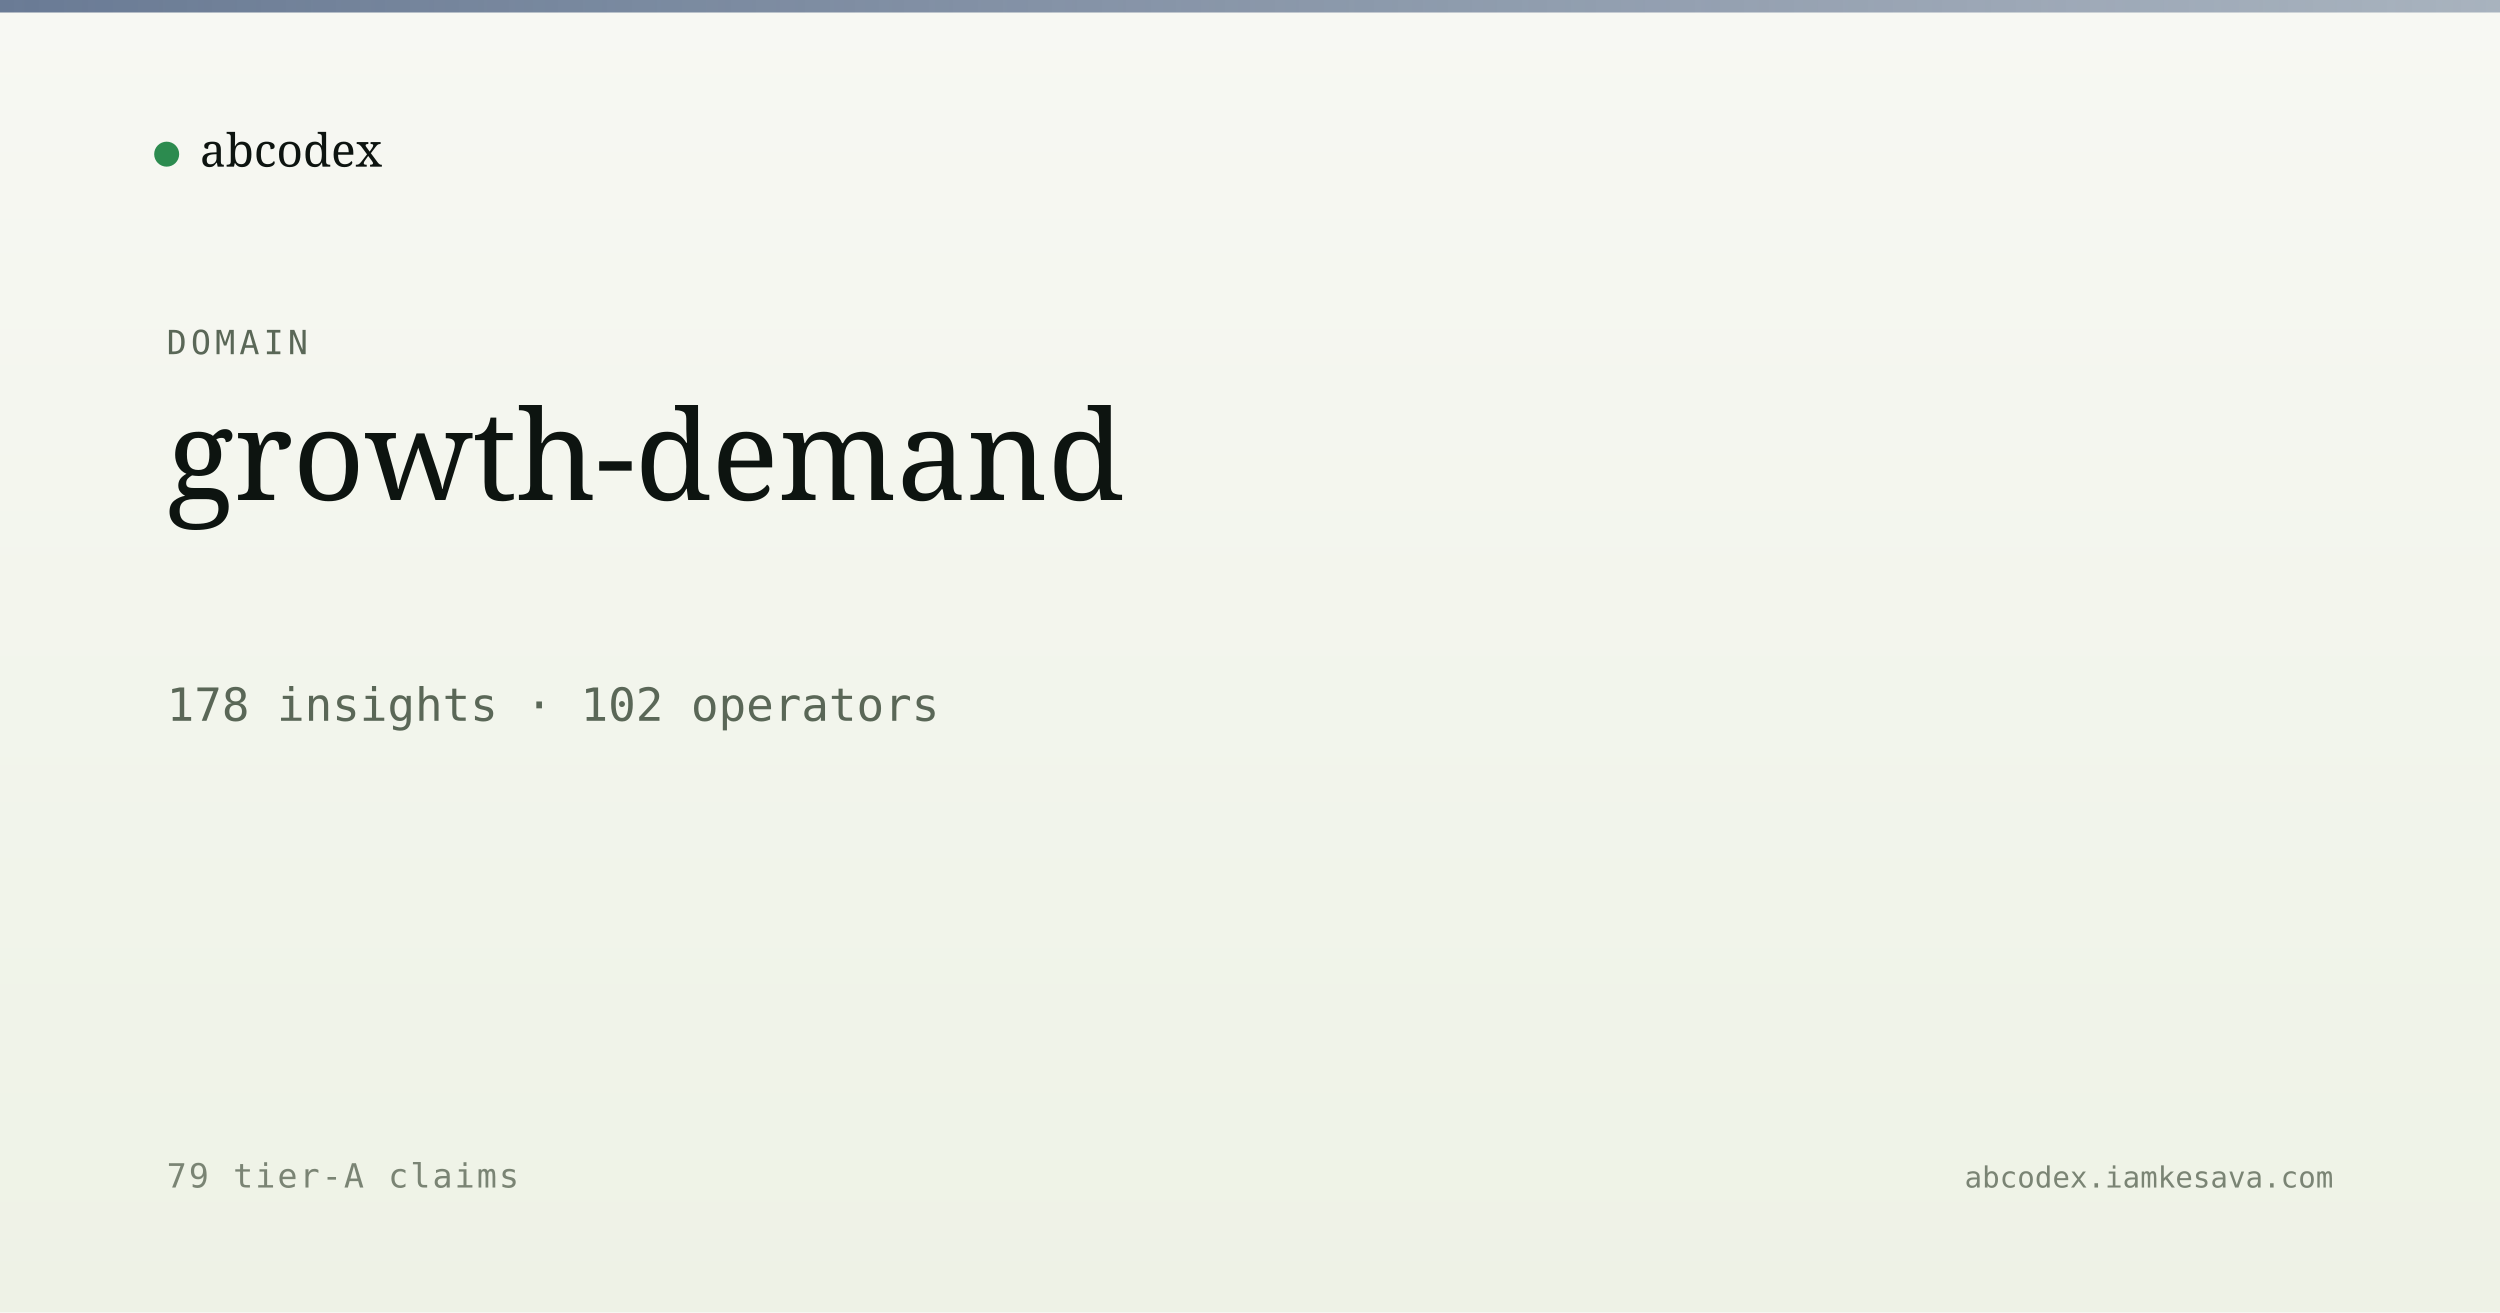
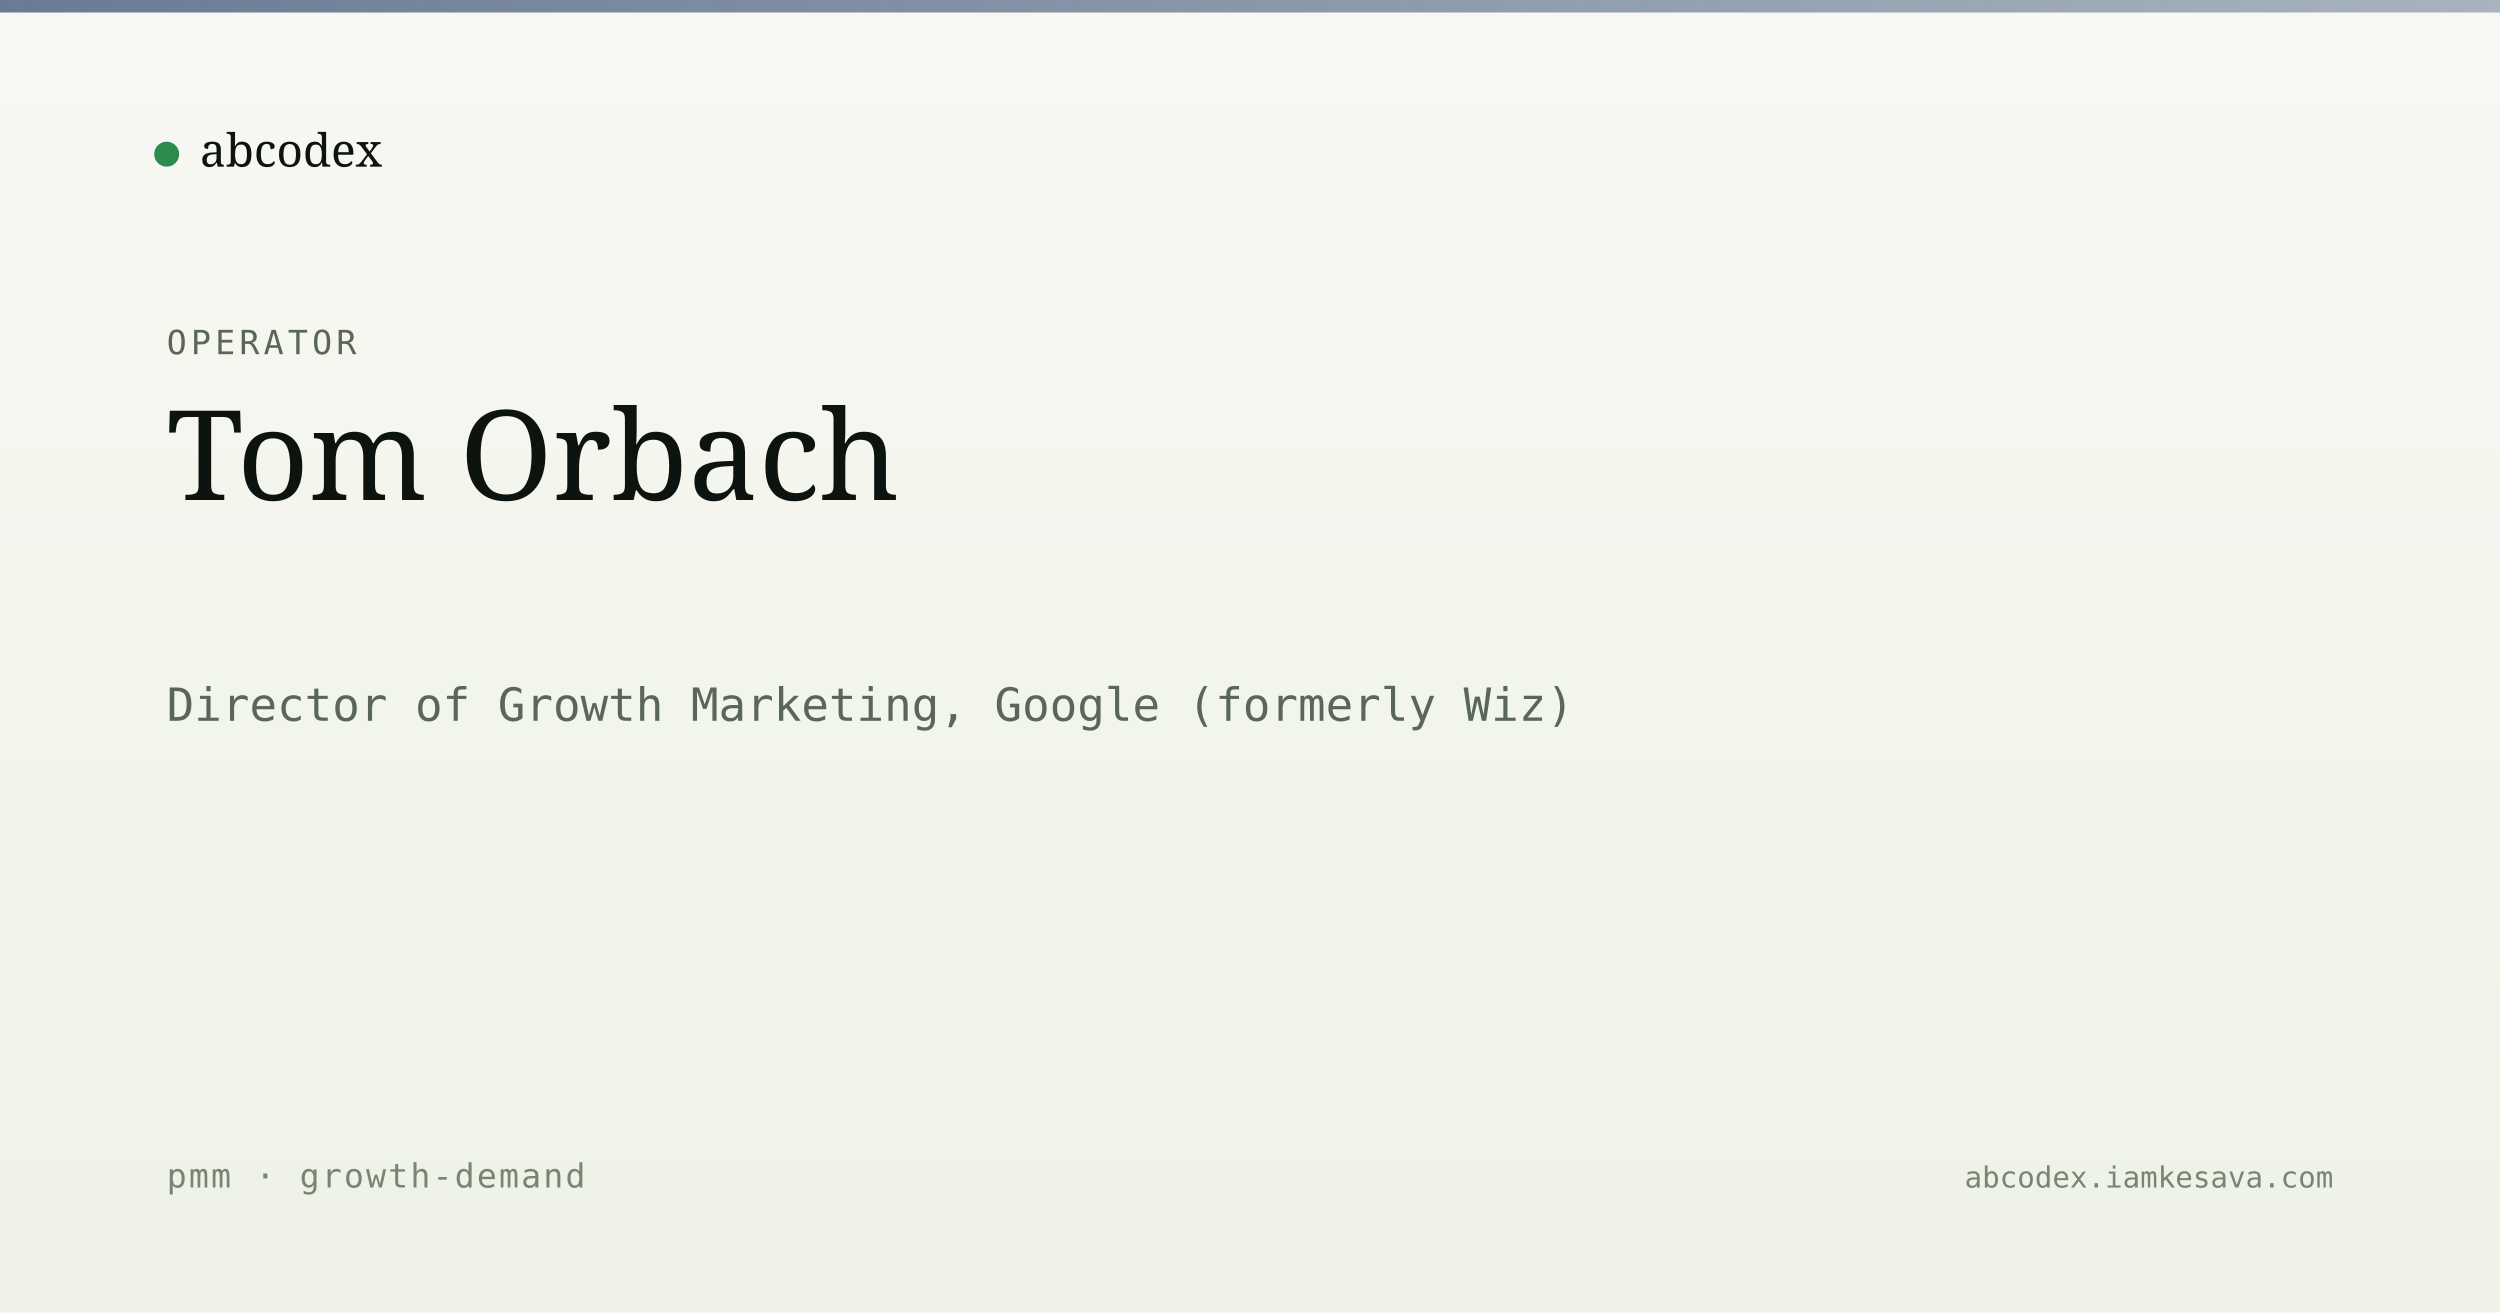
<svg xmlns="http://www.w3.org/2000/svg" viewBox="0 0 1200 630" width="1200" height="630">
  <defs>
    <linearGradient id="bg" x1="0" y1="0" x2="0" y2="1">
      <stop offset="0" stop-color="#f7f8f3" />
      <stop offset="1" stop-color="#eef2e6" />
    </linearGradient>
    <linearGradient id="band" x1="0" y1="0" x2="1" y2="0">
      <stop offset="0" stop-color="#5a6d8a" stop-opacity="0.9" />
      <stop offset="1" stop-color="#5a6d8a" stop-opacity="0.5" />
    </linearGradient>
  </defs>
  <rect width="1200" height="630" fill="url(#bg)" />
  <rect x="0" y="0" width="1200" height="6" fill="url(#band)" />
  <g transform="translate(80, 60)">
    <circle cx="0" cy="14" r="6" fill="#2c8b4f" />
    <text x="16" y="20" font-family="Newsreader, serif" font-size="22" fill="#0d1410">abcodex</text>
  </g>
-   <text x="80" y="170" font-family="JetBrains Mono, monospace" font-size="16" fill="#5a6757" letter-spacing="2">DOMAIN</text>
-   <text x="80" y="240" font-family="Newsreader, serif" font-size="60" font-weight="500" fill="#0d1410">growth-demand</text>
-   <text x="80" y="346" font-family="JetBrains Mono, monospace" font-size="22" fill="#5a6757">178 insights · 102 operators</text>
-   <text x="80" y="570" font-family="JetBrains Mono, monospace" font-size="16" fill="#7a8474" letter-spacing="1">79 tier-A claims</text>
+   <text x="80" y="170" font-family="JetBrains Mono, monospace" font-size="16" fill="#5a6757" letter-spacing="2">OPERATOR</text>
+   <text x="80" y="240" font-family="Newsreader, serif" font-size="60" font-weight="500" fill="#0d1410">Tom Orbach</text>
+   <text x="80" y="346" font-family="JetBrains Mono, monospace" font-size="22" fill="#5a6757">Director of Growth Marketing, Google (formerly Wiz)</text>
+   <text x="80" y="570" font-family="JetBrains Mono, monospace" font-size="16" fill="#7a8474" letter-spacing="1">pmm · growth-demand</text>
  <text x="1120" y="570" text-anchor="end" font-family="JetBrains Mono, monospace" font-size="14" fill="#7a8474">abcodex.iamkesava.com</text>
</svg>
